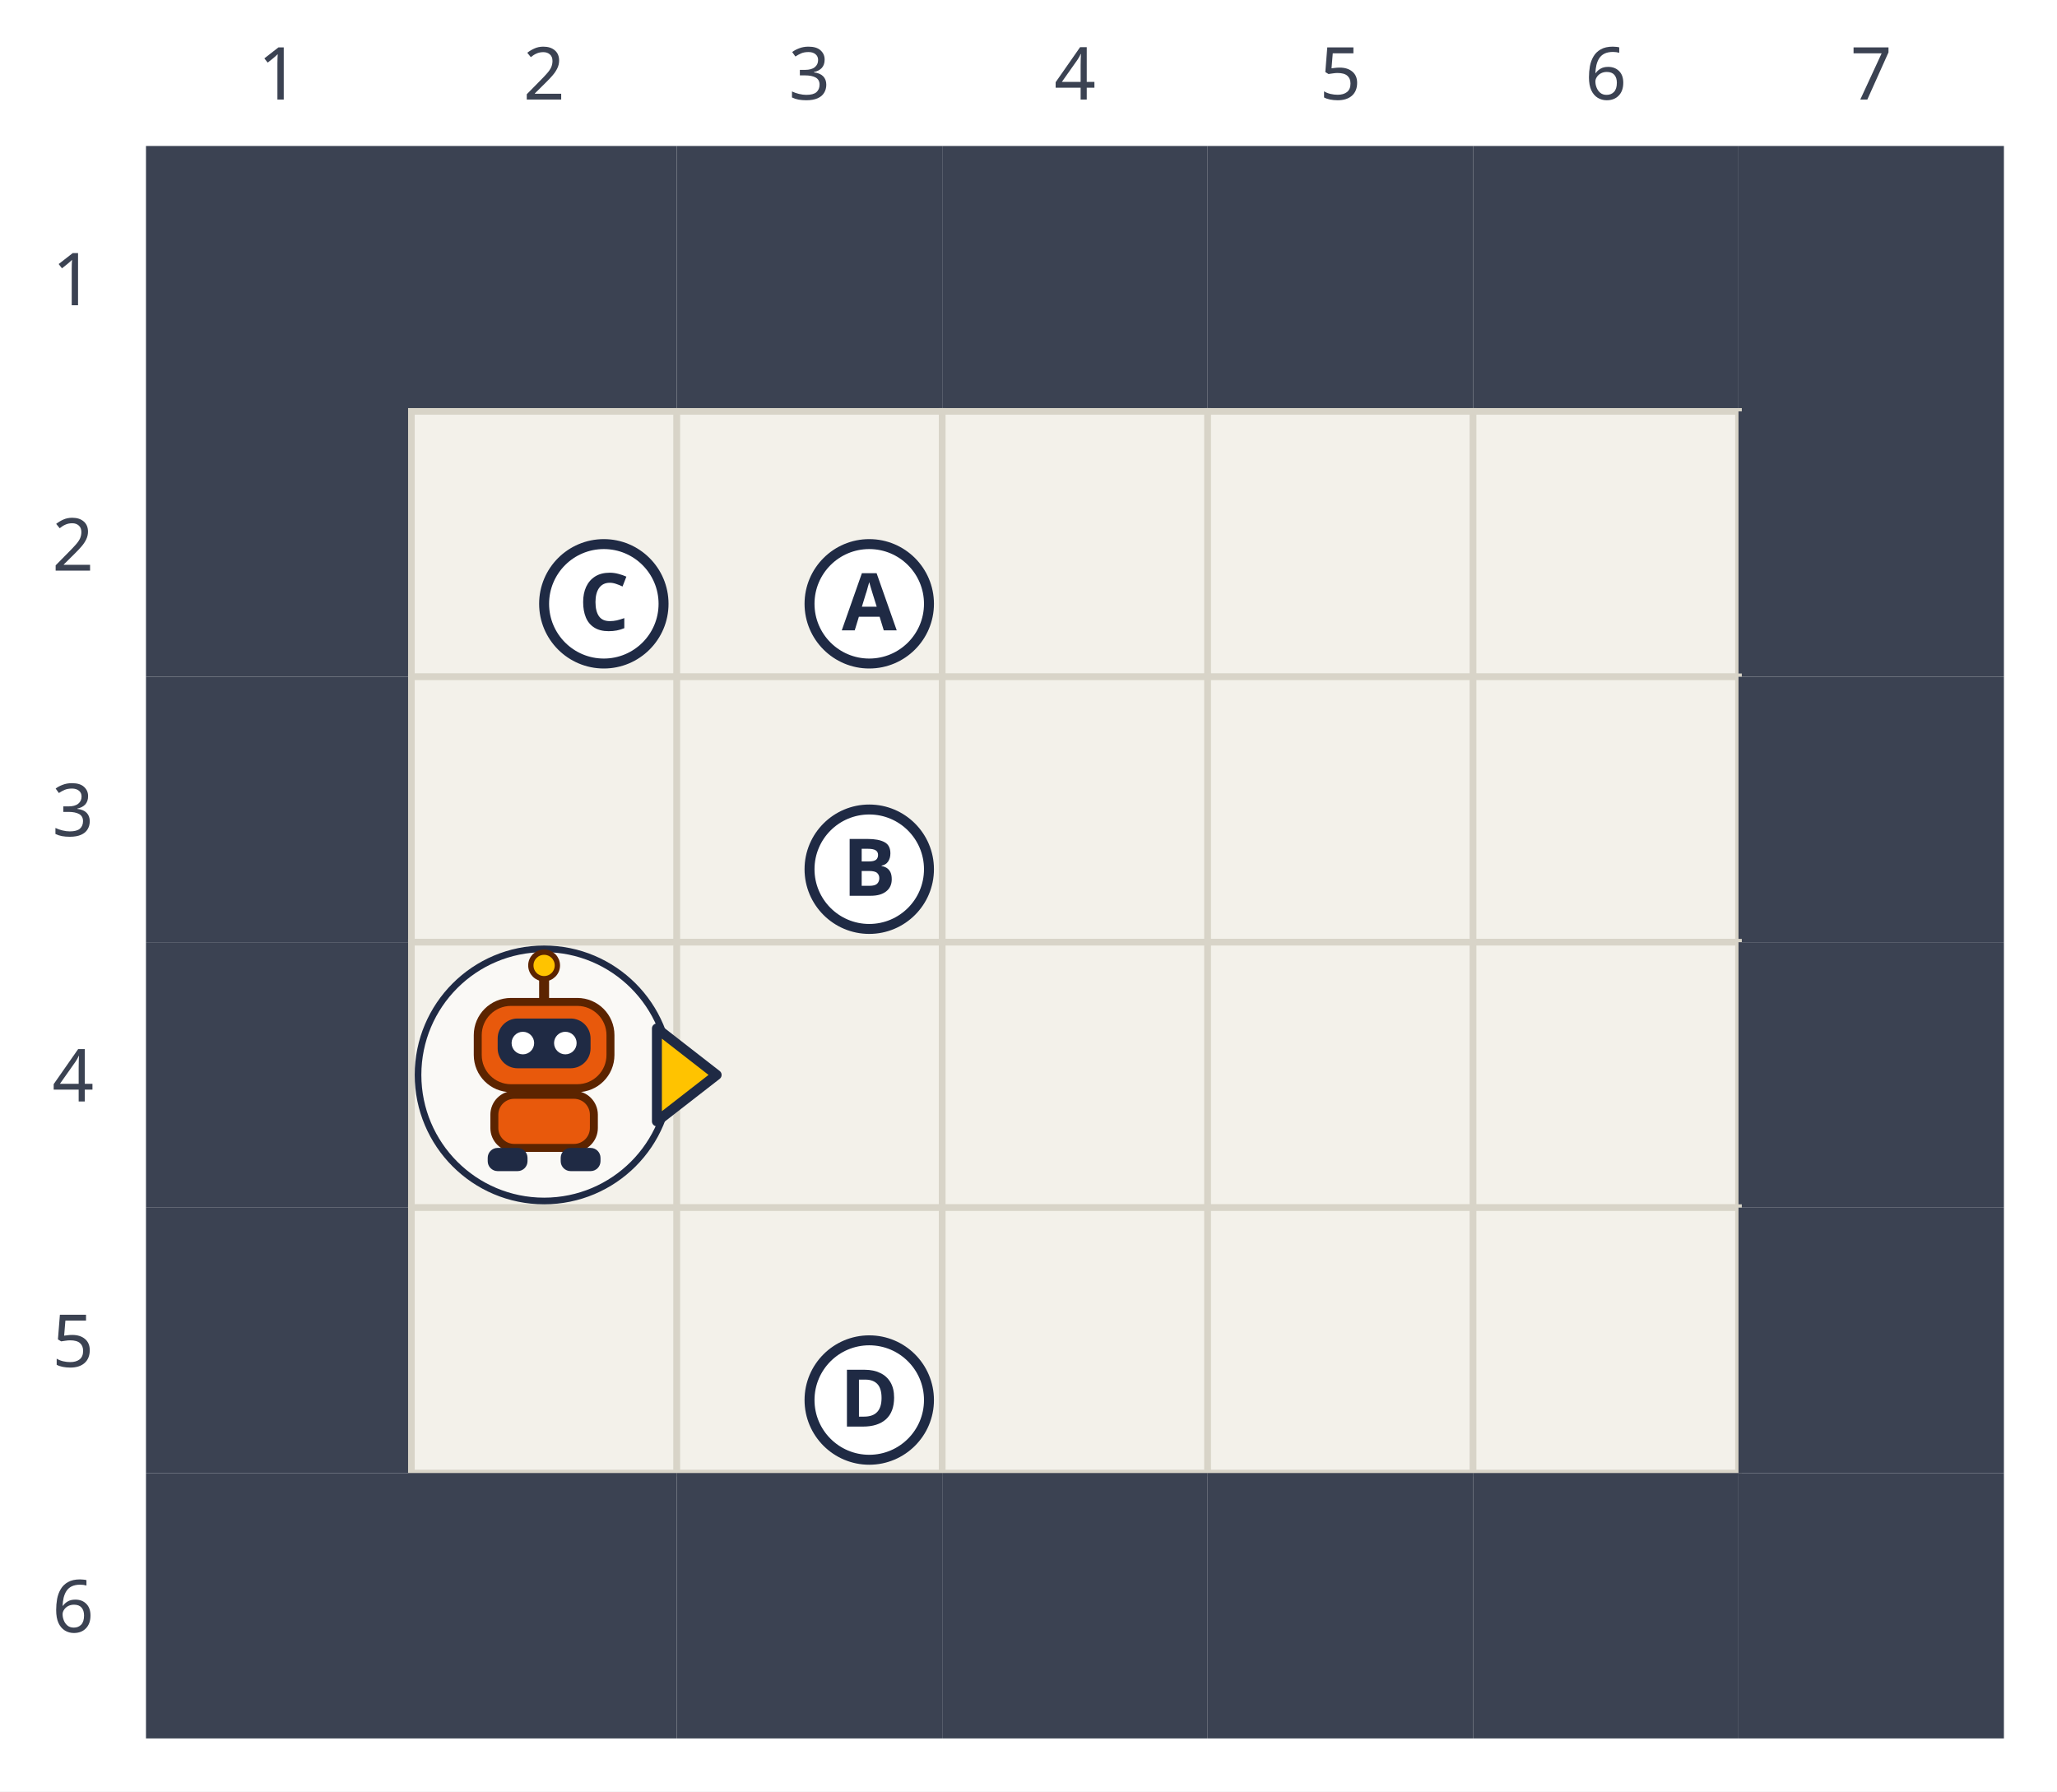
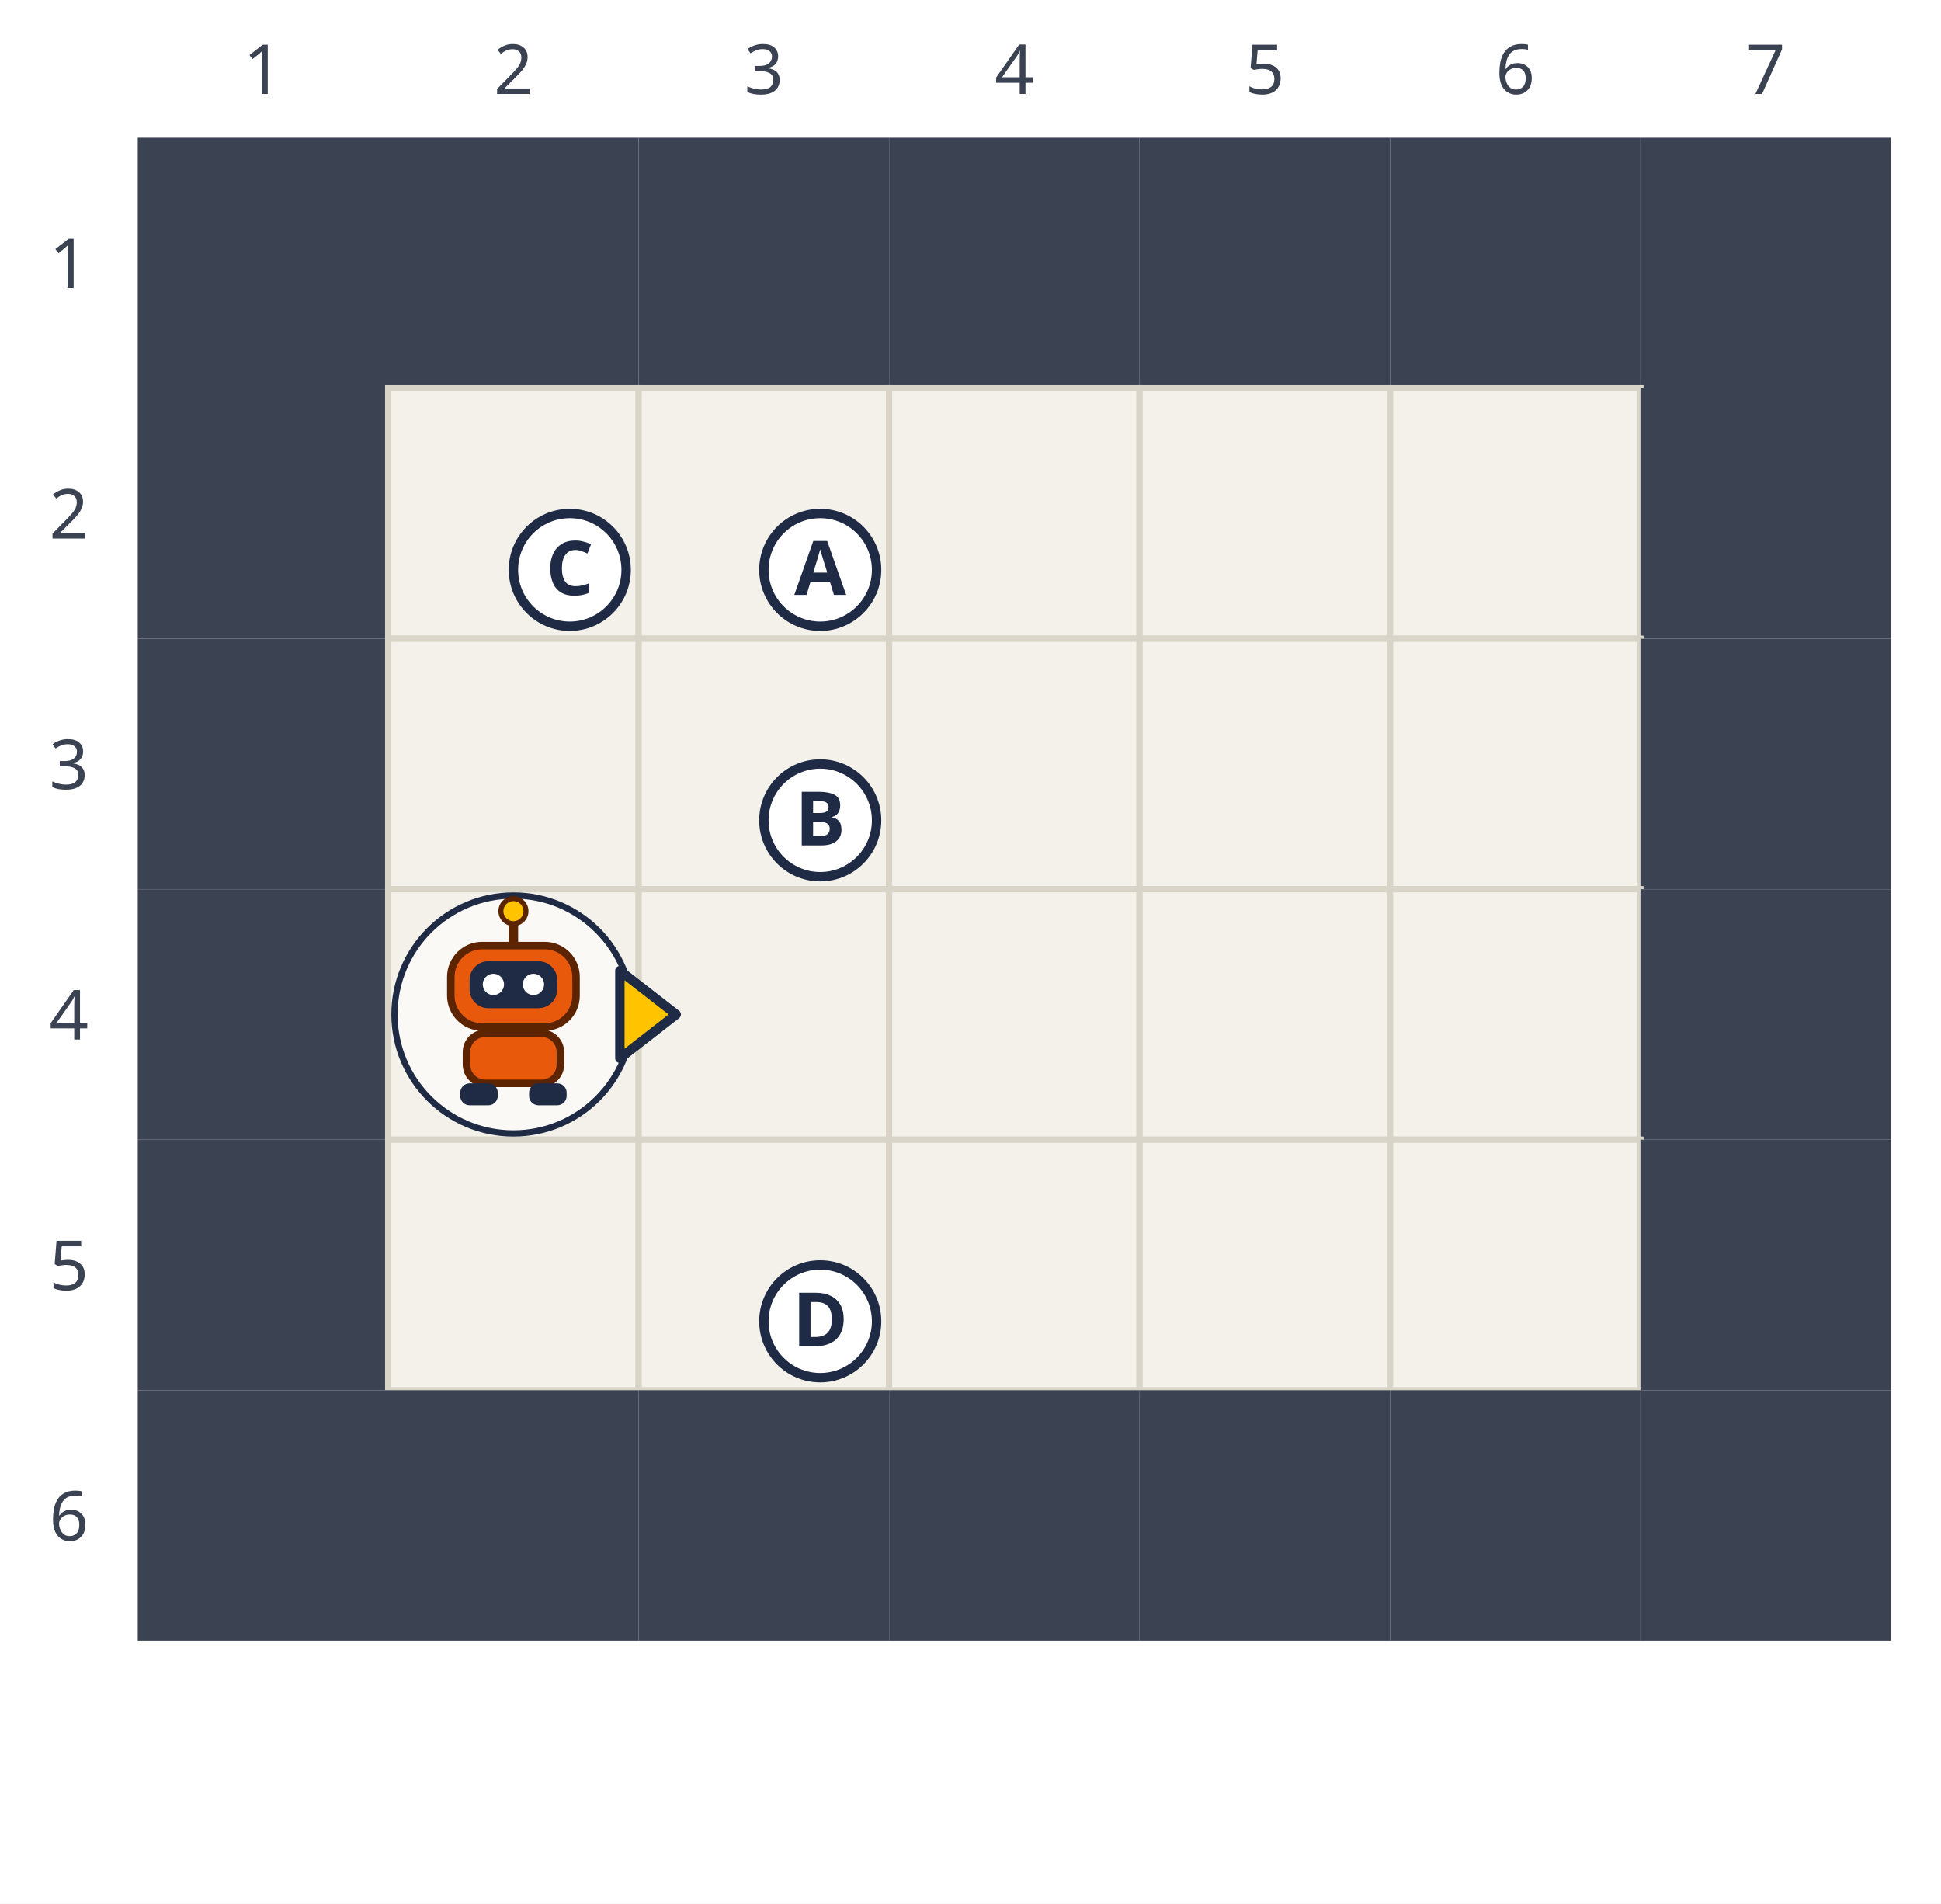
- <svg xmlns="http://www.w3.org/2000/svg" viewBox="0 0 310 270" width="310" height="270">
+ <svg xmlns="http://www.w3.org/2000/svg" viewBox="0 0 310 304" width="310" height="304">
  <style>.num{font:11px sans-serif;text-anchor:middle;fill:#3b4252}.wall{fill:#3b4252}.floor{fill:#f3f1ea;stroke:#d8d4c8}.goal{fill:#a6dba0;stroke:#1e5a20;stroke-width:3}.pole{stroke:#1f2a44;stroke-width:2}.flag{fill:#2f7d32}.mark{fill:#ffffff;stroke:#1f2a44;stroke-width:1.5}.mark-text{font:bold 12px sans-serif;text-anchor:middle;fill:#1f2a44}</style>
-   <rect width="310" height="270" fill="#ffffff" />
+   <rect width="310" height="304" fill="#ffffff" />
  <text x="42" y="15" class="num">1</text>
  <text x="82" y="15" class="num">2</text>
  <text x="122" y="15" class="num">3</text>
  <text x="162" y="15" class="num">4</text>
  <text x="202" y="15" class="num">5</text>
  <text x="242" y="15" class="num">6</text>
  <text x="282" y="15" class="num">7</text>
  <text x="11" y="46" class="num">1</text>
  <text x="11" y="86" class="num">2</text>
  <text x="11" y="126" class="num">3</text>
  <text x="11" y="166" class="num">4</text>
  <text x="11" y="206" class="num">5</text>
  <text x="11" y="246" class="num">6</text>
  <rect x="22" y="22" width="40" height="40" class="wall" />
  <rect x="62" y="22" width="40" height="40" class="wall" />
  <rect x="102" y="22" width="40" height="40" class="wall" />
  <rect x="142" y="22" width="40" height="40" class="wall" />
  <rect x="182" y="22" width="40" height="40" class="wall" />
  <rect x="222" y="22" width="40" height="40" class="wall" />
  <rect x="262" y="22" width="40" height="40" class="wall" />
  <rect x="22" y="62" width="40" height="40" class="wall" />
  <rect x="62" y="62" width="40" height="40" class="floor" />
  <rect x="102" y="62" width="40" height="40" class="floor" />
  <rect x="142" y="62" width="40" height="40" class="floor" />
  <rect x="182" y="62" width="40" height="40" class="floor" />
  <rect x="222" y="62" width="40" height="40" class="floor" />
  <rect x="262" y="62" width="40" height="40" class="wall" />
  <rect x="22" y="102" width="40" height="40" class="wall" />
  <rect x="62" y="102" width="40" height="40" class="floor" />
  <rect x="102" y="102" width="40" height="40" class="floor" />
  <rect x="142" y="102" width="40" height="40" class="floor" />
  <rect x="182" y="102" width="40" height="40" class="floor" />
  <rect x="222" y="102" width="40" height="40" class="floor" />
  <rect x="262" y="102" width="40" height="40" class="wall" />
  <rect x="22" y="142" width="40" height="40" class="wall" />
  <rect x="62" y="142" width="40" height="40" class="floor" />
  <rect x="102" y="142" width="40" height="40" class="floor" />
  <rect x="142" y="142" width="40" height="40" class="floor" />
  <rect x="182" y="142" width="40" height="40" class="floor" />
  <rect x="222" y="142" width="40" height="40" class="floor" />
  <rect x="262" y="142" width="40" height="40" class="wall" />
  <rect x="22" y="182" width="40" height="40" class="wall" />
  <rect x="62" y="182" width="40" height="40" class="floor" />
  <rect x="102" y="182" width="40" height="40" class="floor" />
  <rect x="142" y="182" width="40" height="40" class="floor" />
  <rect x="182" y="182" width="40" height="40" class="floor" />
  <rect x="222" y="182" width="40" height="40" class="floor" />
  <rect x="262" y="182" width="40" height="40" class="wall" />
  <rect x="22" y="222" width="40" height="40" class="wall" />
  <rect x="62" y="222" width="40" height="40" class="wall" />
  <rect x="102" y="222" width="40" height="40" class="wall" />
  <rect x="142" y="222" width="40" height="40" class="wall" />
  <rect x="182" y="222" width="40" height="40" class="wall" />
  <rect x="222" y="222" width="40" height="40" class="wall" />
  <rect x="262" y="222" width="40" height="40" class="wall" />
  <g>
    <circle cx="131" cy="91" r="9" class="mark" />
    <text x="131" y="95" class="mark-text">A</text>
  </g>
  <g>
    <circle cx="131" cy="131" r="9" class="mark" />
    <text x="131" y="135" class="mark-text">B</text>
  </g>
  <g>
    <circle cx="91" cy="91" r="9" class="mark" />
    <text x="91" y="95" class="mark-text">C</text>
  </g>
  <g>
    <circle cx="131" cy="211" r="9" class="mark" />
    <text x="131" y="215" class="mark-text">D</text>
  </g>
  <g transform="translate(82 162)">
    <g>
      <circle r="19" fill="#ffffff" fill-opacity="0.55" stroke="#1f2a44" stroke-width="1" />
      <line x1="0" y1="-11" x2="0" y2="-16" stroke="#5c2400" stroke-width="1.5" />
      <circle cx="0" cy="-16.5" r="2" fill="#ffc300" stroke="#5c2400" stroke-width="0.8" />
      <rect x="-10" y="-11" width="20" height="13" rx="5" fill="#e8590c" stroke="#5c2400" stroke-width="1.2" />
      <rect x="-7" y="-8.5" width="14" height="7.5" rx="3" fill="#1f2a44" />
      <circle cx="-3.2" cy="-4.8" r="1.7" fill="#ffffff" />
      <circle cx="3.2" cy="-4.8" r="1.7" fill="#ffffff" />
      <rect x="-7.5" y="3" width="15" height="8" rx="3" fill="#e8590c" stroke="#5c2400" stroke-width="1.2" />
      <rect x="-8.5" y="11" width="6" height="3.5" rx="1.5" fill="#1f2a44" />
      <rect x="2.5" y="11" width="6" height="3.5" rx="1.5" fill="#1f2a44" />
      <path transform="rotate(0)" d="M 17 -7 L 26 0 L 17 7 Z" fill="#ffc300" stroke="#1f2a44" stroke-width="1.5" stroke-linejoin="round" />
    </g>
  </g>
</svg>
